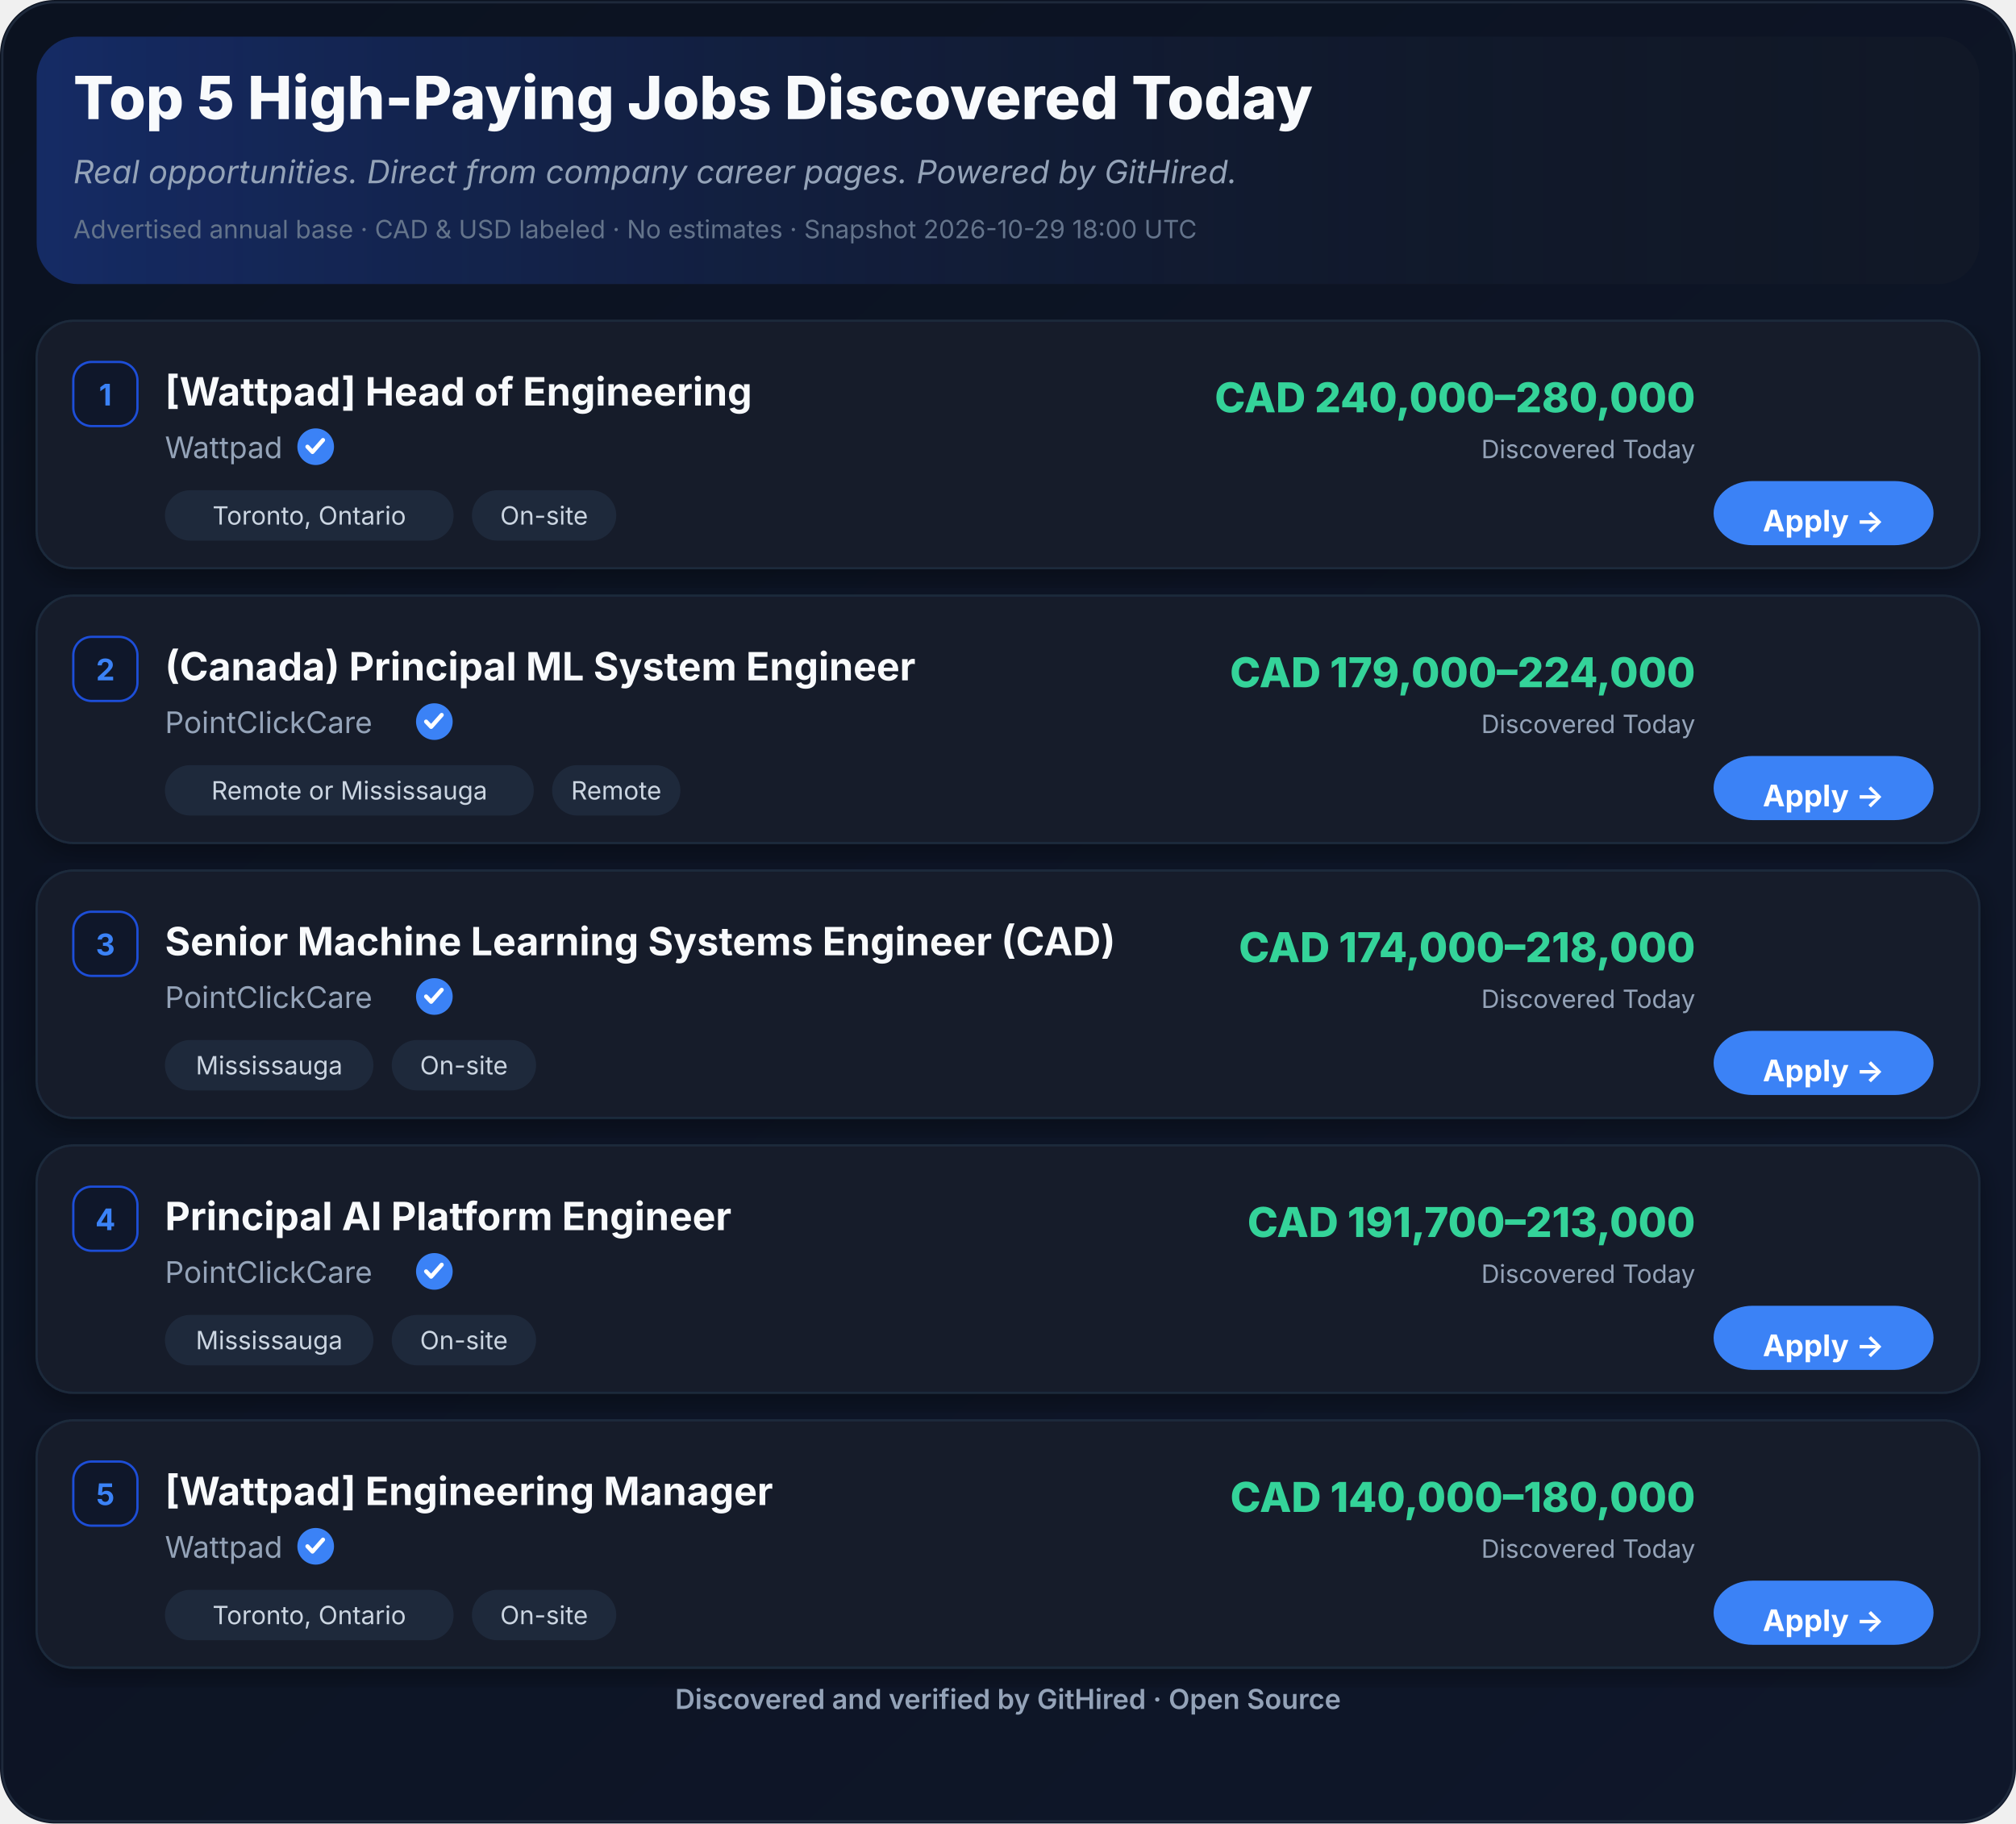
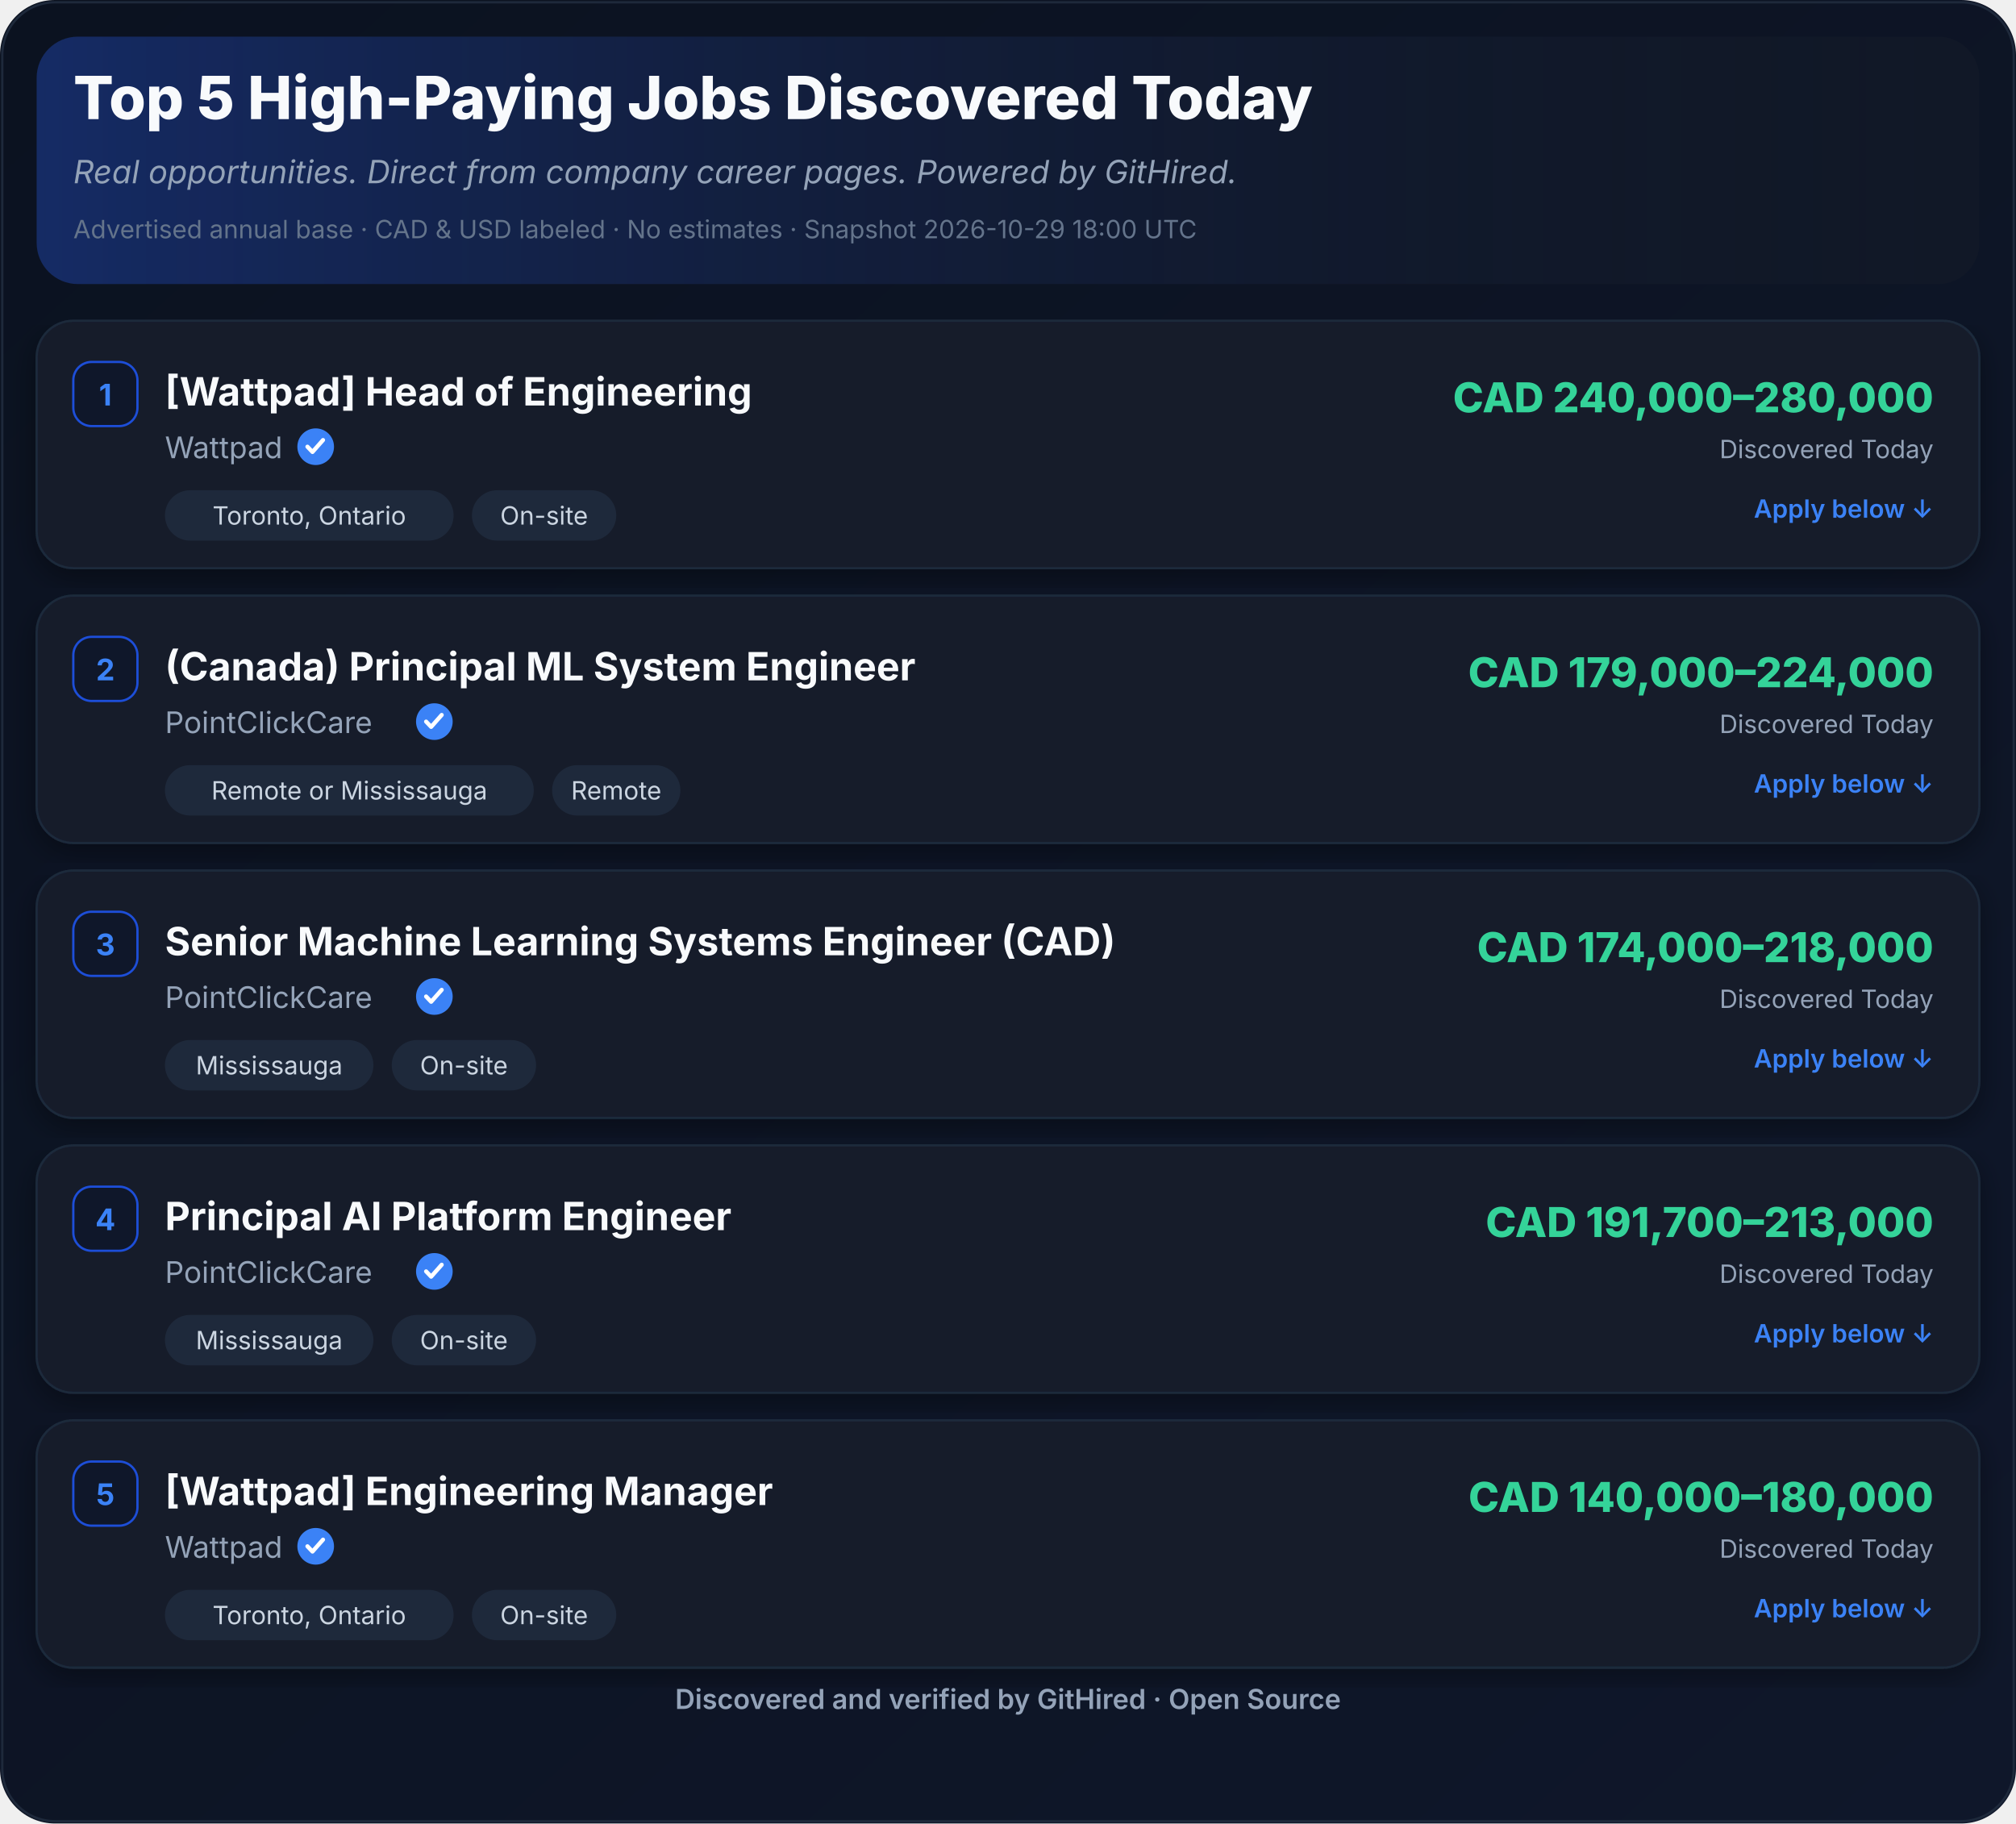
<svg xmlns="http://www.w3.org/2000/svg" width="880" height="796" viewBox="0 0 880 796" role="img" aria-label="Top 5 High-Paying Jobs Discovered Today">
  <defs>
    <linearGradient id="ghBg" x1="0" y1="0" x2="1" y2="1">
      <stop offset="0%" stop-color="#0B1220" />
      <stop offset="100%" stop-color="#0F172A" />
    </linearGradient>
    <linearGradient id="ghHeader" x1="0" y1="0" x2="1" y2="0">
      <stop offset="0%" stop-color="#1D4ED8" stop-opacity="0.35" />
      <stop offset="100%" stop-color="#0B1220" stop-opacity="0" />
    </linearGradient>
    <filter id="ghShadow" x="-2%" y="-2%" width="104%" height="110%">
      <feDropShadow dx="0" dy="4" stdDeviation="6" flood-color="#000" flood-opacity="0.35" />
    </filter>
  </defs>
  <rect width="880" height="796" rx="24" fill="url(#ghBg)" />
  <rect x="1" y="1" width="878" height="794" rx="23" fill="none" stroke="#1E293B" stroke-width="1" />
  <rect x="16" y="16" width="848" height="108" rx="18" fill="#111827" />
  <rect x="16" y="16" width="848" height="108" rx="18" fill="url(#ghHeader)" />
  <text x="32" y="52" font-family="Inter,Segoe UI,Helvetica,Arial,sans-serif" font-size="26" font-weight="800" fill="#F8FAFC">Top 5 High-Paying Jobs Discovered Today</text>
  <text x="32" y="80" font-family="Inter,Segoe UI,Helvetica,Arial,sans-serif" font-size="14" font-style="italic" fill="#94A3B8">Real opportunities. Direct from company career pages. Powered by GitHired.</text>
  <text x="32" y="104" font-family="Inter,Segoe UI,Helvetica,Arial,sans-serif" font-size="11" fill="#64748B">Advertised annual base · CAD &amp; USD labeled · No estimates · Snapshot 2026-10-29 18:00 UTC</text>
  <g filter="url(#ghShadow)">
    <rect x="16" y="140" width="848" height="108" rx="16" fill="#151C2C" stroke="#1E293B" />
  </g>
  <rect x="32" y="158" width="28" height="28" rx="8" fill="#0F172A" stroke="#1D4ED8" />
  <text x="46" y="177" text-anchor="middle" font-family="Inter,Segoe UI,Helvetica,Arial,sans-serif" font-size="13" font-weight="700" fill="#3B82F6">1</text>
  <text x="72" y="177" font-family="Inter,Segoe UI,Helvetica,Arial,sans-serif" font-size="17" font-weight="700" fill="#F8FAFC">[Wattpad] Head of Engineering</text>
  <text x="72.0" y="200" font-family="Inter,Segoe UI,Helvetica,Arial,sans-serif" font-size="13" fill="#94A3B8">Wattpad</text>
  <circle cx="137.8" cy="195.0" r="8" fill="#3B82F6" />
  <path d="M134.2,195.0 l2.2,2.3 l4.6,-5.2" fill="none" stroke="#fff" stroke-width="1.8" stroke-linecap="round" stroke-linejoin="round" />
  <rect x="72.0" y="214.0" width="126.0" height="22" rx="11" fill="#1E293B" />
  <text x="135.0" y="229.0" text-anchor="middle" font-family="Inter,Segoe UI,Helvetica,Arial,sans-serif" font-size="11" fill="#CBD5E1">Toronto, Ontario</text>
  <rect x="206.0" y="214.0" width="63.0" height="22" rx="11" fill="#1E293B" />
  <text x="237.5" y="229.0" text-anchor="middle" font-family="Inter,Segoe UI,Helvetica,Arial,sans-serif" font-size="11" fill="#CBD5E1">On-site</text>
-   <text x="740" y="180" text-anchor="end" font-family="Inter,Segoe UI,Helvetica,Arial,sans-serif" font-size="18" font-weight="800" fill="#34D399">CAD 240,000–280,000</text>
-   <text x="740" y="200" text-anchor="end" font-family="Inter,Segoe UI,Helvetica,Arial,sans-serif" font-size="11" fill="#94A3B8">Discovered Today</text>
-   <rect x="748.0" y="210.0" width="96" height="28" rx="17" fill="#3B82F6" />
-   <text x="796.0" y="232.0" text-anchor="middle" font-family="Inter,Segoe UI,Helvetica,Arial,sans-serif" font-size="13" font-weight="700" fill="#FFFFFF">Apply →</text>
+   <text x="844" y="180" text-anchor="end" font-family="Inter,Segoe UI,Helvetica,Arial,sans-serif" font-size="18" font-weight="800" fill="#34D399">CAD 240,000–280,000</text>
+   <text x="844" y="200" text-anchor="end" font-family="Inter,Segoe UI,Helvetica,Arial,sans-serif" font-size="11" fill="#94A3B8">Discovered Today</text>
+   <text x="844.0" y="226.0" text-anchor="end" font-family="Inter,Segoe UI,Helvetica,Arial,sans-serif" font-size="11" font-weight="600" fill="#3B82F6">Apply below ↓</text>
  <g filter="url(#ghShadow)">
    <rect x="16" y="260" width="848" height="108" rx="16" fill="#151C2C" stroke="#1E293B" />
  </g>
  <rect x="32" y="278" width="28" height="28" rx="8" fill="#0F172A" stroke="#1D4ED8" />
  <text x="46" y="297" text-anchor="middle" font-family="Inter,Segoe UI,Helvetica,Arial,sans-serif" font-size="13" font-weight="700" fill="#3B82F6">2</text>
  <text x="72" y="297" font-family="Inter,Segoe UI,Helvetica,Arial,sans-serif" font-size="17" font-weight="700" fill="#F8FAFC">(Canada) Principal ML System Engineer</text>
  <text x="72.0" y="320" font-family="Inter,Segoe UI,Helvetica,Arial,sans-serif" font-size="13" fill="#94A3B8">PointClickCare</text>
  <circle cx="189.6" cy="315.0" r="8" fill="#3B82F6" />
  <path d="M186.0,315.0 l2.2,2.3 l4.6,-5.2" fill="none" stroke="#fff" stroke-width="1.8" stroke-linecap="round" stroke-linejoin="round" />
  <rect x="72.0" y="334.0" width="161.0" height="22" rx="11" fill="#1E293B" />
  <text x="152.5" y="349.0" text-anchor="middle" font-family="Inter,Segoe UI,Helvetica,Arial,sans-serif" font-size="11" fill="#CBD5E1">Remote or Mississauga</text>
  <rect x="241.0" y="334.0" width="56.0" height="22" rx="11" fill="#1E293B" />
  <text x="269.0" y="349.0" text-anchor="middle" font-family="Inter,Segoe UI,Helvetica,Arial,sans-serif" font-size="11" fill="#CBD5E1">Remote</text>
-   <text x="740" y="300" text-anchor="end" font-family="Inter,Segoe UI,Helvetica,Arial,sans-serif" font-size="18" font-weight="800" fill="#34D399">CAD 179,000–224,000</text>
-   <text x="740" y="320" text-anchor="end" font-family="Inter,Segoe UI,Helvetica,Arial,sans-serif" font-size="11" fill="#94A3B8">Discovered Today</text>
-   <rect x="748.0" y="330.0" width="96" height="28" rx="17" fill="#3B82F6" />
-   <text x="796.0" y="352.0" text-anchor="middle" font-family="Inter,Segoe UI,Helvetica,Arial,sans-serif" font-size="13" font-weight="700" fill="#FFFFFF">Apply →</text>
+   <text x="844" y="300" text-anchor="end" font-family="Inter,Segoe UI,Helvetica,Arial,sans-serif" font-size="18" font-weight="800" fill="#34D399">CAD 179,000–224,000</text>
+   <text x="844" y="320" text-anchor="end" font-family="Inter,Segoe UI,Helvetica,Arial,sans-serif" font-size="11" fill="#94A3B8">Discovered Today</text>
+   <text x="844.0" y="346.0" text-anchor="end" font-family="Inter,Segoe UI,Helvetica,Arial,sans-serif" font-size="11" font-weight="600" fill="#3B82F6">Apply below ↓</text>
  <g filter="url(#ghShadow)">
    <rect x="16" y="380" width="848" height="108" rx="16" fill="#151C2C" stroke="#1E293B" />
  </g>
  <rect x="32" y="398" width="28" height="28" rx="8" fill="#0F172A" stroke="#1D4ED8" />
  <text x="46" y="417" text-anchor="middle" font-family="Inter,Segoe UI,Helvetica,Arial,sans-serif" font-size="13" font-weight="700" fill="#3B82F6">3</text>
  <text x="72" y="417" font-family="Inter,Segoe UI,Helvetica,Arial,sans-serif" font-size="17" font-weight="700" fill="#F8FAFC">Senior Machine Learning Systems Engineer (CAD)</text>
  <text x="72.0" y="440" font-family="Inter,Segoe UI,Helvetica,Arial,sans-serif" font-size="13" fill="#94A3B8">PointClickCare</text>
  <circle cx="189.6" cy="435.0" r="8" fill="#3B82F6" />
  <path d="M186.0,435.0 l2.2,2.3 l4.6,-5.2" fill="none" stroke="#fff" stroke-width="1.8" stroke-linecap="round" stroke-linejoin="round" />
  <rect x="72.0" y="454.0" width="91.0" height="22" rx="11" fill="#1E293B" />
  <text x="117.5" y="469.0" text-anchor="middle" font-family="Inter,Segoe UI,Helvetica,Arial,sans-serif" font-size="11" fill="#CBD5E1">Mississauga</text>
  <rect x="171.0" y="454.0" width="63.0" height="22" rx="11" fill="#1E293B" />
  <text x="202.5" y="469.0" text-anchor="middle" font-family="Inter,Segoe UI,Helvetica,Arial,sans-serif" font-size="11" fill="#CBD5E1">On-site</text>
-   <text x="740" y="420" text-anchor="end" font-family="Inter,Segoe UI,Helvetica,Arial,sans-serif" font-size="18" font-weight="800" fill="#34D399">CAD 174,000–218,000</text>
-   <text x="740" y="440" text-anchor="end" font-family="Inter,Segoe UI,Helvetica,Arial,sans-serif" font-size="11" fill="#94A3B8">Discovered Today</text>
-   <rect x="748.0" y="450.0" width="96" height="28" rx="17" fill="#3B82F6" />
-   <text x="796.0" y="472.0" text-anchor="middle" font-family="Inter,Segoe UI,Helvetica,Arial,sans-serif" font-size="13" font-weight="700" fill="#FFFFFF">Apply →</text>
+   <text x="844" y="420" text-anchor="end" font-family="Inter,Segoe UI,Helvetica,Arial,sans-serif" font-size="18" font-weight="800" fill="#34D399">CAD 174,000–218,000</text>
+   <text x="844" y="440" text-anchor="end" font-family="Inter,Segoe UI,Helvetica,Arial,sans-serif" font-size="11" fill="#94A3B8">Discovered Today</text>
+   <text x="844.0" y="466.0" text-anchor="end" font-family="Inter,Segoe UI,Helvetica,Arial,sans-serif" font-size="11" font-weight="600" fill="#3B82F6">Apply below ↓</text>
  <g filter="url(#ghShadow)">
    <rect x="16" y="500" width="848" height="108" rx="16" fill="#151C2C" stroke="#1E293B" />
  </g>
  <rect x="32" y="518" width="28" height="28" rx="8" fill="#0F172A" stroke="#1D4ED8" />
  <text x="46" y="537" text-anchor="middle" font-family="Inter,Segoe UI,Helvetica,Arial,sans-serif" font-size="13" font-weight="700" fill="#3B82F6">4</text>
  <text x="72" y="537" font-family="Inter,Segoe UI,Helvetica,Arial,sans-serif" font-size="17" font-weight="700" fill="#F8FAFC">Principal AI Platform Engineer</text>
  <text x="72.0" y="560" font-family="Inter,Segoe UI,Helvetica,Arial,sans-serif" font-size="13" fill="#94A3B8">PointClickCare</text>
  <circle cx="189.6" cy="555.0" r="8" fill="#3B82F6" />
  <path d="M186.0,555.0 l2.2,2.3 l4.6,-5.2" fill="none" stroke="#fff" stroke-width="1.8" stroke-linecap="round" stroke-linejoin="round" />
  <rect x="72.0" y="574.0" width="91.0" height="22" rx="11" fill="#1E293B" />
  <text x="117.5" y="589.0" text-anchor="middle" font-family="Inter,Segoe UI,Helvetica,Arial,sans-serif" font-size="11" fill="#CBD5E1">Mississauga</text>
  <rect x="171.0" y="574.0" width="63.0" height="22" rx="11" fill="#1E293B" />
  <text x="202.5" y="589.0" text-anchor="middle" font-family="Inter,Segoe UI,Helvetica,Arial,sans-serif" font-size="11" fill="#CBD5E1">On-site</text>
-   <text x="740" y="540" text-anchor="end" font-family="Inter,Segoe UI,Helvetica,Arial,sans-serif" font-size="18" font-weight="800" fill="#34D399">CAD 191,700–213,000</text>
-   <text x="740" y="560" text-anchor="end" font-family="Inter,Segoe UI,Helvetica,Arial,sans-serif" font-size="11" fill="#94A3B8">Discovered Today</text>
-   <rect x="748.0" y="570.0" width="96" height="28" rx="17" fill="#3B82F6" />
-   <text x="796.0" y="592.0" text-anchor="middle" font-family="Inter,Segoe UI,Helvetica,Arial,sans-serif" font-size="13" font-weight="700" fill="#FFFFFF">Apply →</text>
+   <text x="844" y="540" text-anchor="end" font-family="Inter,Segoe UI,Helvetica,Arial,sans-serif" font-size="18" font-weight="800" fill="#34D399">CAD 191,700–213,000</text>
+   <text x="844" y="560" text-anchor="end" font-family="Inter,Segoe UI,Helvetica,Arial,sans-serif" font-size="11" fill="#94A3B8">Discovered Today</text>
+   <text x="844.0" y="586.0" text-anchor="end" font-family="Inter,Segoe UI,Helvetica,Arial,sans-serif" font-size="11" font-weight="600" fill="#3B82F6">Apply below ↓</text>
  <g filter="url(#ghShadow)">
    <rect x="16" y="620" width="848" height="108" rx="16" fill="#151C2C" stroke="#1E293B" />
  </g>
  <rect x="32" y="638" width="28" height="28" rx="8" fill="#0F172A" stroke="#1D4ED8" />
  <text x="46" y="657" text-anchor="middle" font-family="Inter,Segoe UI,Helvetica,Arial,sans-serif" font-size="13" font-weight="700" fill="#3B82F6">5</text>
  <text x="72" y="657" font-family="Inter,Segoe UI,Helvetica,Arial,sans-serif" font-size="17" font-weight="700" fill="#F8FAFC">[Wattpad] Engineering Manager</text>
  <text x="72.0" y="680" font-family="Inter,Segoe UI,Helvetica,Arial,sans-serif" font-size="13" fill="#94A3B8">Wattpad</text>
  <circle cx="137.8" cy="675.0" r="8" fill="#3B82F6" />
  <path d="M134.2,675.0 l2.2,2.3 l4.6,-5.2" fill="none" stroke="#fff" stroke-width="1.8" stroke-linecap="round" stroke-linejoin="round" />
  <rect x="72.0" y="694.0" width="126.0" height="22" rx="11" fill="#1E293B" />
  <text x="135.0" y="709.0" text-anchor="middle" font-family="Inter,Segoe UI,Helvetica,Arial,sans-serif" font-size="11" fill="#CBD5E1">Toronto, Ontario</text>
  <rect x="206.0" y="694.0" width="63.0" height="22" rx="11" fill="#1E293B" />
  <text x="237.5" y="709.0" text-anchor="middle" font-family="Inter,Segoe UI,Helvetica,Arial,sans-serif" font-size="11" fill="#CBD5E1">On-site</text>
-   <text x="740" y="660" text-anchor="end" font-family="Inter,Segoe UI,Helvetica,Arial,sans-serif" font-size="18" font-weight="800" fill="#34D399">CAD 140,000–180,000</text>
-   <text x="740" y="680" text-anchor="end" font-family="Inter,Segoe UI,Helvetica,Arial,sans-serif" font-size="11" fill="#94A3B8">Discovered Today</text>
-   <rect x="748.0" y="690.0" width="96" height="28" rx="17" fill="#3B82F6" />
-   <text x="796.0" y="712.0" text-anchor="middle" font-family="Inter,Segoe UI,Helvetica,Arial,sans-serif" font-size="13" font-weight="700" fill="#FFFFFF">Apply →</text>
+   <text x="844" y="660" text-anchor="end" font-family="Inter,Segoe UI,Helvetica,Arial,sans-serif" font-size="18" font-weight="800" fill="#34D399">CAD 140,000–180,000</text>
+   <text x="844" y="680" text-anchor="end" font-family="Inter,Segoe UI,Helvetica,Arial,sans-serif" font-size="11" fill="#94A3B8">Discovered Today</text>
+   <text x="844.0" y="706.0" text-anchor="end" font-family="Inter,Segoe UI,Helvetica,Arial,sans-serif" font-size="11" font-weight="600" fill="#3B82F6">Apply below ↓</text>
  <text x="440.0" y="746" text-anchor="middle" font-family="Inter,Segoe UI,Helvetica,Arial,sans-serif" font-size="12" font-weight="600" fill="#94A3B8">Discovered and verified by GitHired · Open Source</text>
</svg>
